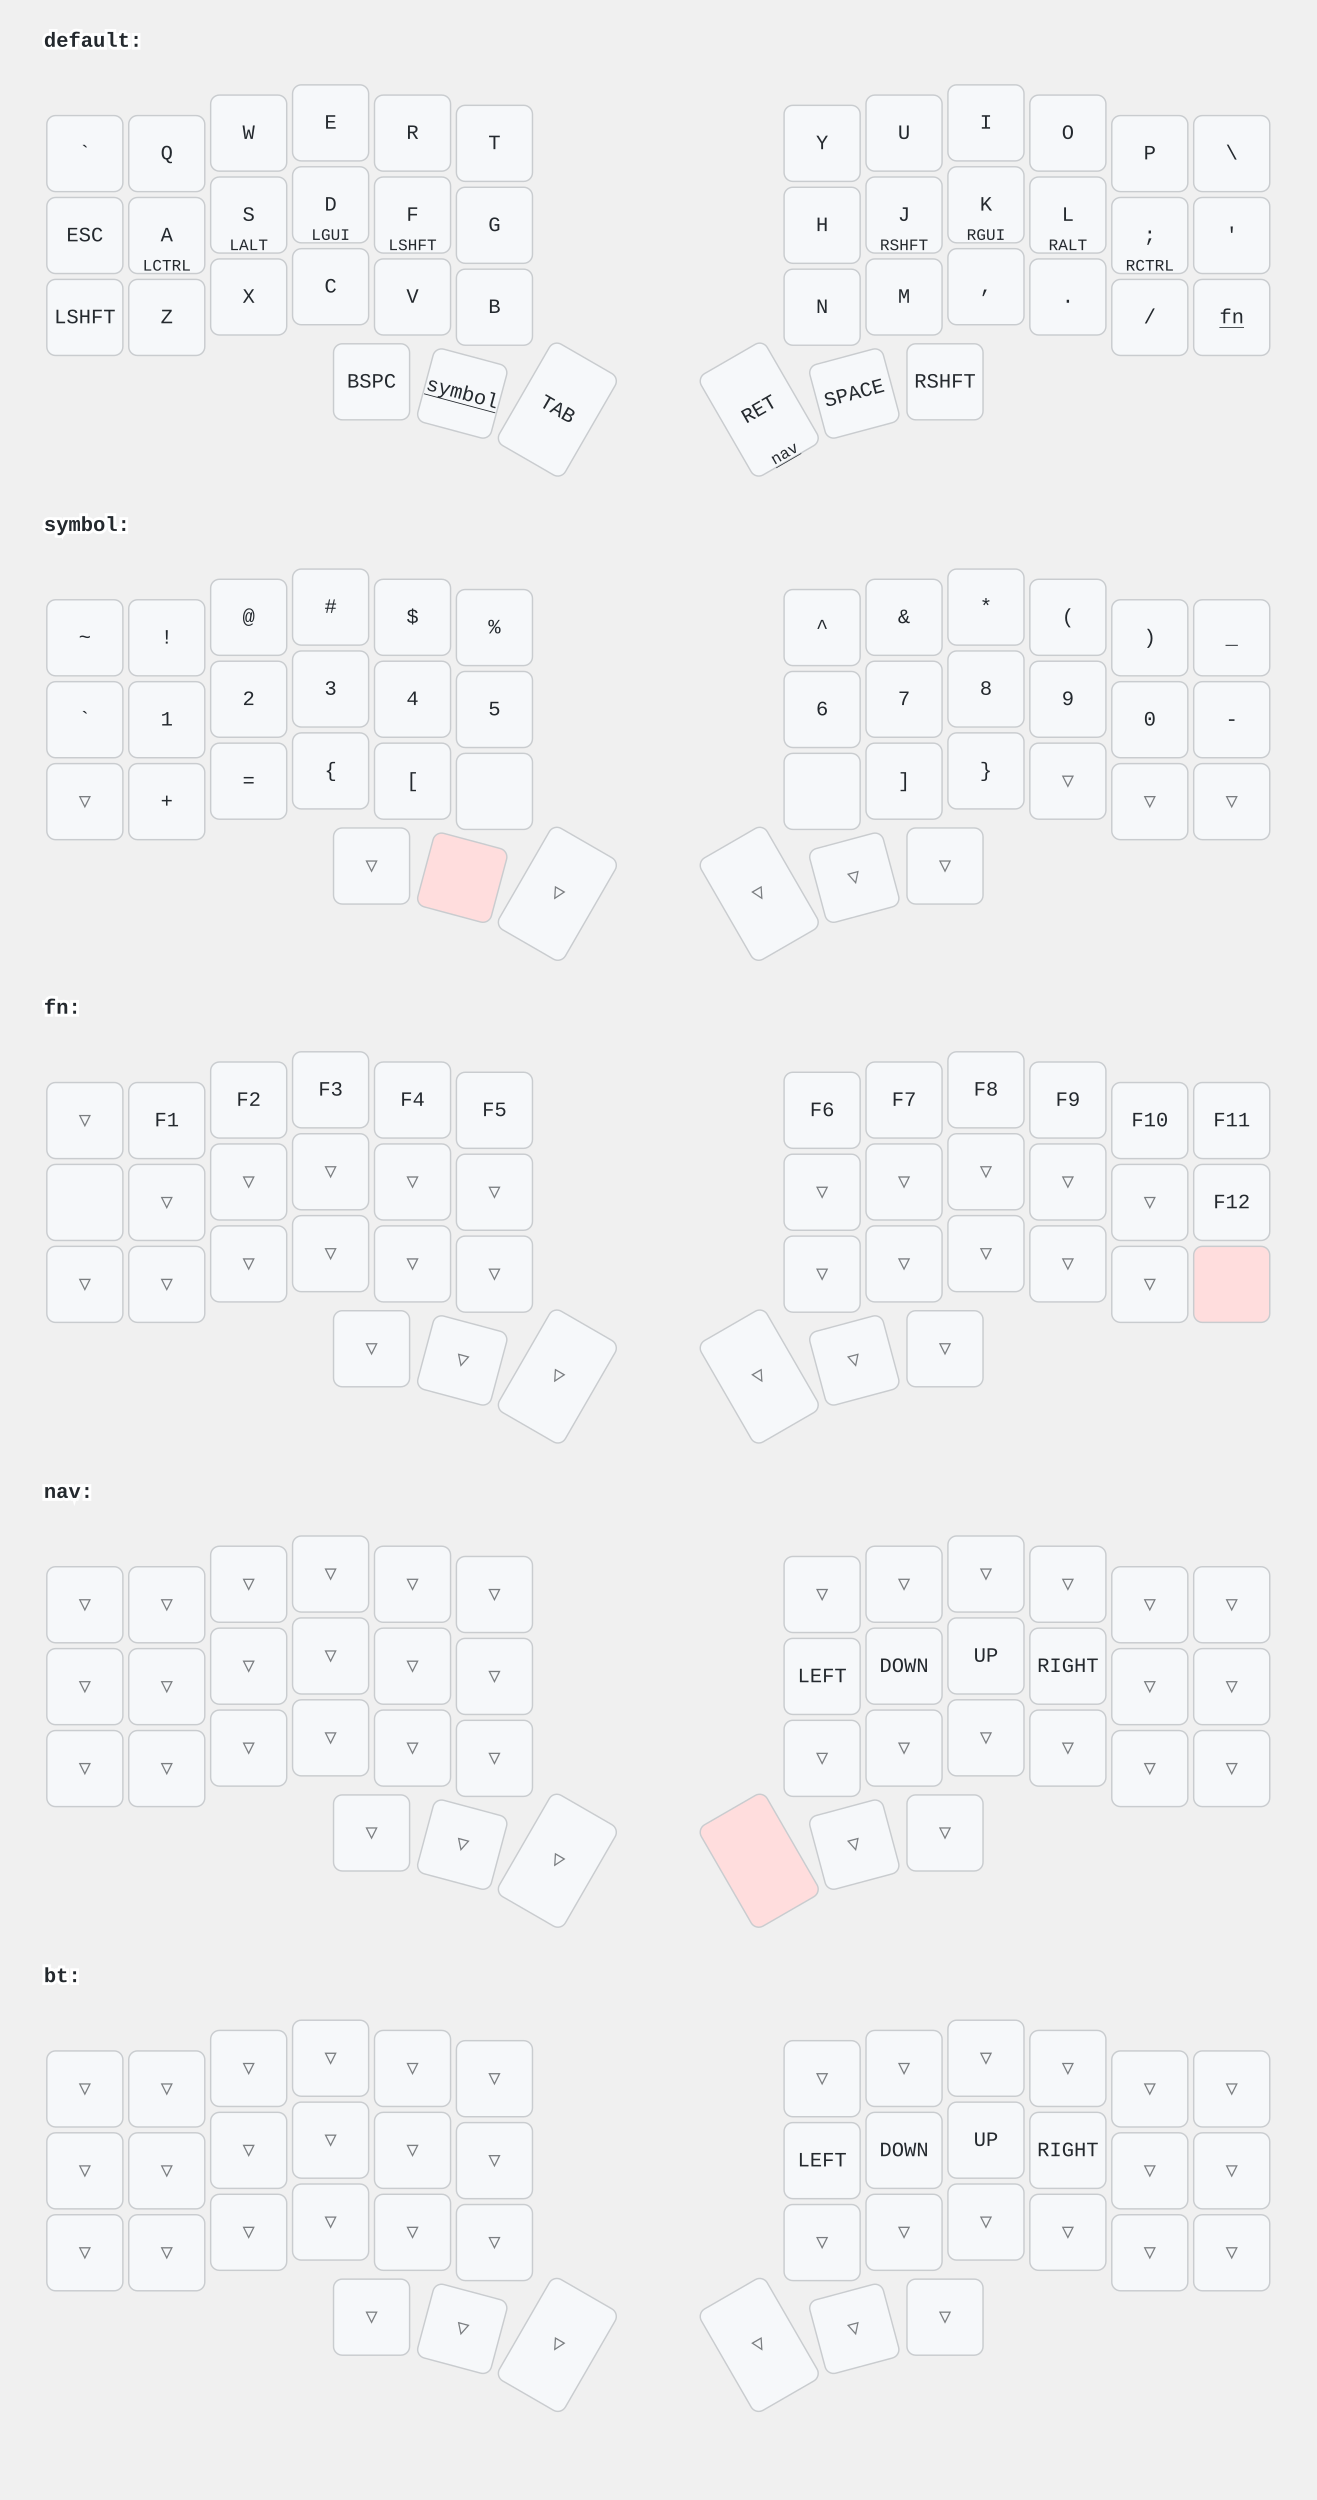
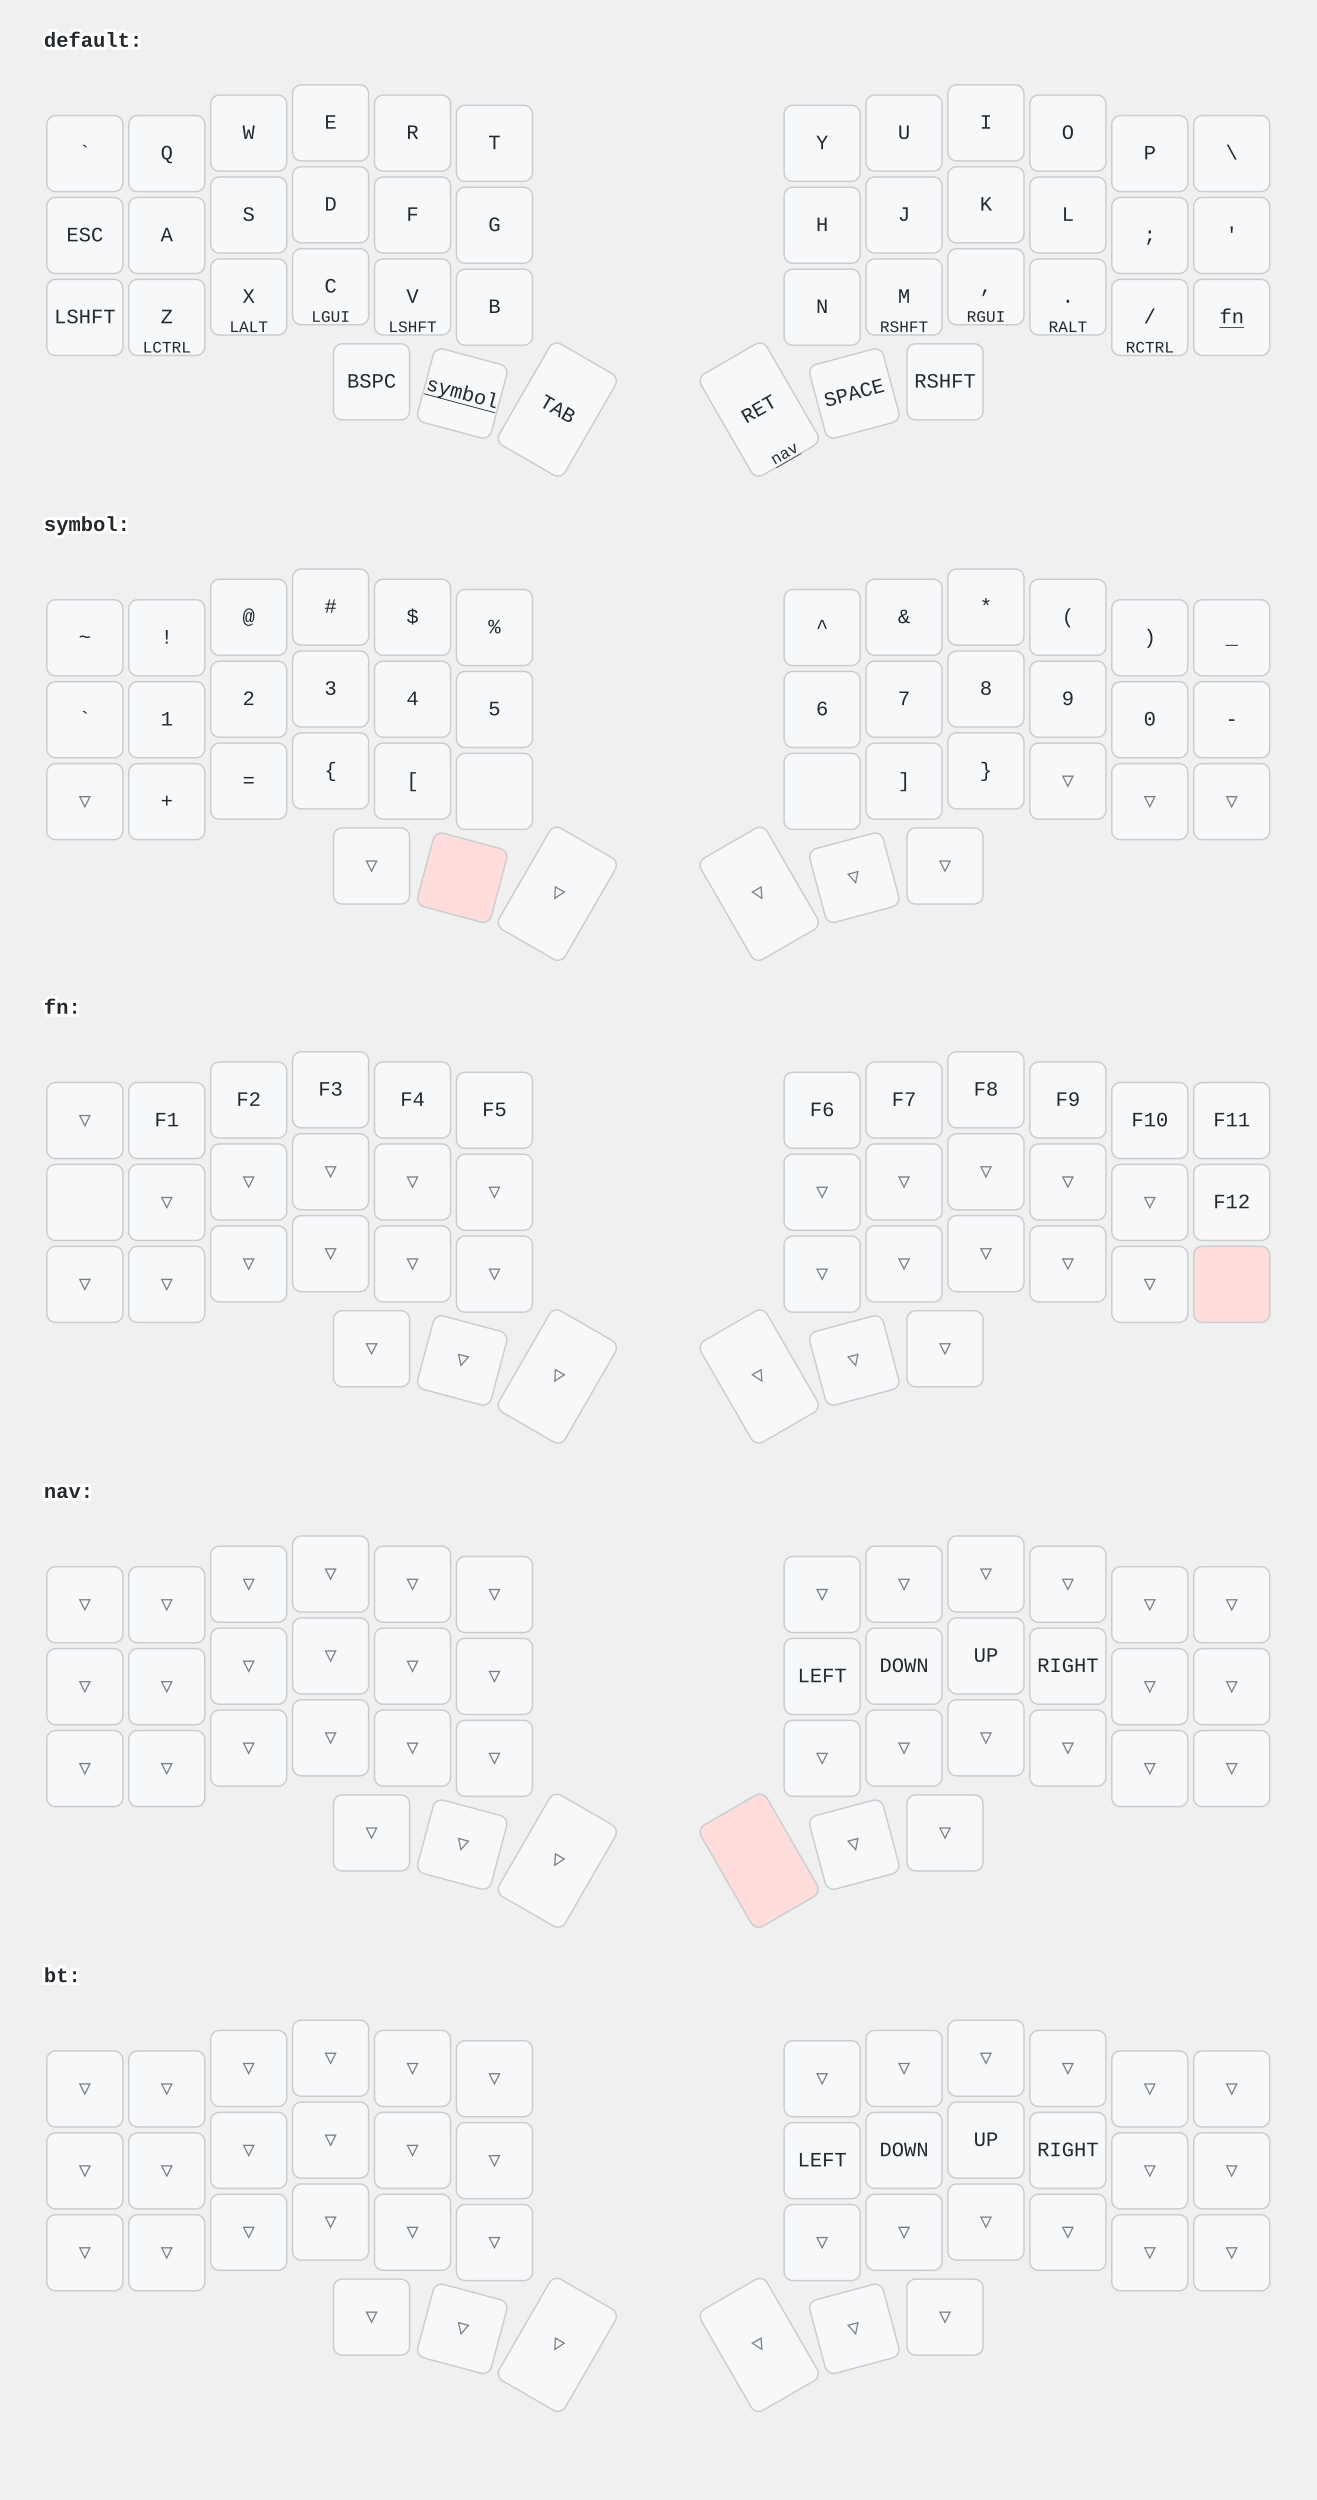
<svg xmlns="http://www.w3.org/2000/svg" width="900" height="1709" viewBox="0 0 900 1709" class="keymap">
  <style>/* inherit to force styles through use tags */
svg path {
    fill: inherit;
}

/* font and background color specifications */
svg.keymap {
    font-family: SFMono-Regular,Consolas,Liberation Mono,Menlo,monospace;
    font-size: 14px;
    font-kerning: normal;
    text-rendering: optimizeLegibility;
    fill: #24292e;
}

/* default key styling */
rect.key {
    fill: #f6f8fa;
}

rect.key, rect.combo {
    stroke: #c9cccf;
    stroke-width: 1;
}

/* default key side styling, only used is draw_key_sides is set */
rect.side {
    filter: brightness(90%);
}

/* color accent for combo boxes */
rect.combo, rect.combo-separate {
    fill: #cdf;
}

/* color accent for held keys */
rect.held, rect.combo.held {
    fill: #fdd;
}

/* color accent for ghost (optional) keys */
rect.ghost, rect.combo.ghost {
    stroke-dasharray: 4, 4;
    stroke-width: 2;
}

text {
    text-anchor: middle;
    dominant-baseline: middle;
}

/* styling for layer labels */
text.label {
    font-weight: bold;
    text-anchor: start;
    stroke: white;
    stroke-width: 4;
    paint-order: stroke;
}

/* styling for optional footer */
text.footer {
    text-anchor: end;
    dominant-baseline: auto;
    stroke: white;
    stroke-width: 4;
    paint-order: stroke;
}

/* styling for combo tap, and key non-tap label text */
text.combo, text.hold, text.shifted, text.left, text.right {
    font-size: 11px;
}

text.hold {
    text-anchor: middle;
    dominant-baseline: auto;
}

text.shifted {
    text-anchor: middle;
    dominant-baseline: hanging;
}

text.left {
    text-anchor: start;
}

text.right {
    text-anchor: end;
}

text.layer-activator {
    text-decoration: underline;
}

/* styling for hold/shifted label text in combo box */
text.combo.hold, text.combo.shifted, text.combo.left, text.combo.right {
    font-size: 8px;
}

/* lighter symbol for transparent keys */
text.trans {
    fill: #7b7e81;
}

/* styling for combo dendrons */
path.combo {
    stroke-width: 1;
    stroke: gray;
    fill: none;
}

/* Start Tabler Icons Cleanup */
/* cannot use height/width with glyphs */
.icon-tabler &gt; path {
    fill: inherit;
    stroke: inherit;
    stroke-width: 2;
}
/* hide tabler's default box */
.icon-tabler &gt; path[stroke="none"][fill="none"] {
    visibility: hidden;
}
/* End Tabler Icons Cleanup */
</style>
  <g transform="translate(30, 0)" class="layer-default">
    <text x="0" y="28" class="label" id="default">default:</text>
    <g transform="translate(0, 56)">
      <g transform="translate(28, 49)" class="key keypos-0">
        <rect rx="6" ry="6" x="-26" y="-26" width="52" height="52" class="key" />
        <text x="0" y="0" class="key tap">`</text>
      </g>
      <g transform="translate(84, 49)" class="key keypos-1">
        <rect rx="6" ry="6" x="-26" y="-26" width="52" height="52" class="key" />
        <text x="0" y="0" class="key tap">Q</text>
      </g>
      <g transform="translate(140, 35)" class="key keypos-2">
        <rect rx="6" ry="6" x="-26" y="-26" width="52" height="52" class="key" />
        <text x="0" y="0" class="key tap">W</text>
      </g>
      <g transform="translate(196, 28)" class="key keypos-3">
        <rect rx="6" ry="6" x="-26" y="-26" width="52" height="52" class="key" />
        <text x="0" y="0" class="key tap">E</text>
      </g>
      <g transform="translate(252, 35)" class="key keypos-4">
        <rect rx="6" ry="6" x="-26" y="-26" width="52" height="52" class="key" />
        <text x="0" y="0" class="key tap">R</text>
      </g>
      <g transform="translate(308, 42)" class="key keypos-5">
        <rect rx="6" ry="6" x="-26" y="-26" width="52" height="52" class="key" />
        <text x="0" y="0" class="key tap">T</text>
      </g>
      <g transform="translate(532, 42)" class="key keypos-6">
        <rect rx="6" ry="6" x="-26" y="-26" width="52" height="52" class="key" />
        <text x="0" y="0" class="key tap">Y</text>
      </g>
      <g transform="translate(588, 35)" class="key keypos-7">
        <rect rx="6" ry="6" x="-26" y="-26" width="52" height="52" class="key" />
        <text x="0" y="0" class="key tap">U</text>
      </g>
      <g transform="translate(644, 28)" class="key keypos-8">
        <rect rx="6" ry="6" x="-26" y="-26" width="52" height="52" class="key" />
        <text x="0" y="0" class="key tap">I</text>
      </g>
      <g transform="translate(700, 35)" class="key keypos-9">
        <rect rx="6" ry="6" x="-26" y="-26" width="52" height="52" class="key" />
        <text x="0" y="0" class="key tap">O</text>
      </g>
      <g transform="translate(756, 49)" class="key keypos-10">
        <rect rx="6" ry="6" x="-26" y="-26" width="52" height="52" class="key" />
        <text x="0" y="0" class="key tap">P</text>
      </g>
      <g transform="translate(812, 49)" class="key keypos-11">
        <rect rx="6" ry="6" x="-26" y="-26" width="52" height="52" class="key" />
        <text x="0" y="0" class="key tap">\</text>
      </g>
      <g transform="translate(28, 105)" class="key keypos-12">
        <rect rx="6" ry="6" x="-26" y="-26" width="52" height="52" class="key" />
        <text x="0" y="0" class="key tap">ESC</text>
      </g>
      <g transform="translate(84, 105)" class="key keypos-13">
        <rect rx="6" ry="6" x="-26" y="-26" width="52" height="52" class="key" />
        <text x="0" y="0" class="key tap">A</text>
+       </g>
+       <g transform="translate(140, 91)" class="key keypos-14">
+         <rect rx="6" ry="6" x="-26" y="-26" width="52" height="52" class="key" />
+         <text x="0" y="0" class="key tap">S</text>
+       </g>
+       <g transform="translate(196, 84)" class="key keypos-15">
+         <rect rx="6" ry="6" x="-26" y="-26" width="52" height="52" class="key" />
+         <text x="0" y="0" class="key tap">D</text>
+       </g>
+       <g transform="translate(252, 91)" class="key keypos-16">
+         <rect rx="6" ry="6" x="-26" y="-26" width="52" height="52" class="key" />
+         <text x="0" y="0" class="key tap">F</text>
+       </g>
+       <g transform="translate(308, 98)" class="key keypos-17">
+         <rect rx="6" ry="6" x="-26" y="-26" width="52" height="52" class="key" />
+         <text x="0" y="0" class="key tap">G</text>
+       </g>
+       <g transform="translate(532, 98)" class="key keypos-18">
+         <rect rx="6" ry="6" x="-26" y="-26" width="52" height="52" class="key" />
+         <text x="0" y="0" class="key tap">H</text>
+       </g>
+       <g transform="translate(588, 91)" class="key keypos-19">
+         <rect rx="6" ry="6" x="-26" y="-26" width="52" height="52" class="key" />
+         <text x="0" y="0" class="key tap">J</text>
+       </g>
+       <g transform="translate(644, 84)" class="key keypos-20">
+         <rect rx="6" ry="6" x="-26" y="-26" width="52" height="52" class="key" />
+         <text x="0" y="0" class="key tap">K</text>
+       </g>
+       <g transform="translate(700, 91)" class="key keypos-21">
+         <rect rx="6" ry="6" x="-26" y="-26" width="52" height="52" class="key" />
+         <text x="0" y="0" class="key tap">L</text>
+       </g>
+       <g transform="translate(756, 105)" class="key keypos-22">
+         <rect rx="6" ry="6" x="-26" y="-26" width="52" height="52" class="key" />
+         <text x="0" y="0" class="key tap">;</text>
+       </g>
+       <g transform="translate(812, 105)" class="key keypos-23">
+         <rect rx="6" ry="6" x="-26" y="-26" width="52" height="52" class="key" />
+         <text x="0" y="0" class="key tap">'</text>
+       </g>
+       <g transform="translate(28, 161)" class="key keypos-24">
+         <rect rx="6" ry="6" x="-26" y="-26" width="52" height="52" class="key" />
+         <text x="0" y="0" class="key tap">LSHFT</text>
+       </g>
+       <g transform="translate(84, 161)" class="key keypos-25">
+         <rect rx="6" ry="6" x="-26" y="-26" width="52" height="52" class="key" />
+         <text x="0" y="0" class="key tap">Z</text>
        <text x="0" y="24" class="key hold">LCTRL</text>
      </g>
-       <g transform="translate(140, 91)" class="key keypos-14">
-         <rect rx="6" ry="6" x="-26" y="-26" width="52" height="52" class="key" />
-         <text x="0" y="0" class="key tap">S</text>
+       <g transform="translate(140, 147)" class="key keypos-26">
+         <rect rx="6" ry="6" x="-26" y="-26" width="52" height="52" class="key" />
+         <text x="0" y="0" class="key tap">X</text>
        <text x="0" y="24" class="key hold">LALT</text>
      </g>
-       <g transform="translate(196, 84)" class="key keypos-15">
-         <rect rx="6" ry="6" x="-26" y="-26" width="52" height="52" class="key" />
-         <text x="0" y="0" class="key tap">D</text>
+       <g transform="translate(196, 140)" class="key keypos-27">
+         <rect rx="6" ry="6" x="-26" y="-26" width="52" height="52" class="key" />
+         <text x="0" y="0" class="key tap">C</text>
        <text x="0" y="24" class="key hold">LGUI</text>
      </g>
-       <g transform="translate(252, 91)" class="key keypos-16">
-         <rect rx="6" ry="6" x="-26" y="-26" width="52" height="52" class="key" />
-         <text x="0" y="0" class="key tap">F</text>
+       <g transform="translate(252, 147)" class="key keypos-28">
+         <rect rx="6" ry="6" x="-26" y="-26" width="52" height="52" class="key" />
+         <text x="0" y="0" class="key tap">V</text>
        <text x="0" y="24" class="key hold">LSHFT</text>
      </g>
-       <g transform="translate(308, 98)" class="key keypos-17">
-         <rect rx="6" ry="6" x="-26" y="-26" width="52" height="52" class="key" />
-         <text x="0" y="0" class="key tap">G</text>
-       </g>
-       <g transform="translate(532, 98)" class="key keypos-18">
-         <rect rx="6" ry="6" x="-26" y="-26" width="52" height="52" class="key" />
-         <text x="0" y="0" class="key tap">H</text>
-       </g>
-       <g transform="translate(588, 91)" class="key keypos-19">
-         <rect rx="6" ry="6" x="-26" y="-26" width="52" height="52" class="key" />
-         <text x="0" y="0" class="key tap">J</text>
+       <g transform="translate(308, 154)" class="key keypos-29">
+         <rect rx="6" ry="6" x="-26" y="-26" width="52" height="52" class="key" />
+         <text x="0" y="0" class="key tap">B</text>
+       </g>
+       <g transform="translate(532, 154)" class="key keypos-30">
+         <rect rx="6" ry="6" x="-26" y="-26" width="52" height="52" class="key" />
+         <text x="0" y="0" class="key tap">N</text>
+       </g>
+       <g transform="translate(588, 147)" class="key keypos-31">
+         <rect rx="6" ry="6" x="-26" y="-26" width="52" height="52" class="key" />
+         <text x="0" y="0" class="key tap">M</text>
        <text x="0" y="24" class="key hold">RSHFT</text>
      </g>
-       <g transform="translate(644, 84)" class="key keypos-20">
-         <rect rx="6" ry="6" x="-26" y="-26" width="52" height="52" class="key" />
-         <text x="0" y="0" class="key tap">K</text>
+       <g transform="translate(644, 140)" class="key keypos-32">
+         <rect rx="6" ry="6" x="-26" y="-26" width="52" height="52" class="key" />
+         <text x="0" y="0" class="key tap">,</text>
        <text x="0" y="24" class="key hold">RGUI</text>
      </g>
-       <g transform="translate(700, 91)" class="key keypos-21">
-         <rect rx="6" ry="6" x="-26" y="-26" width="52" height="52" class="key" />
-         <text x="0" y="0" class="key tap">L</text>
+       <g transform="translate(700, 147)" class="key keypos-33">
+         <rect rx="6" ry="6" x="-26" y="-26" width="52" height="52" class="key" />
+         <text x="0" y="0" class="key tap">.</text>
        <text x="0" y="24" class="key hold">RALT</text>
      </g>
-       <g transform="translate(756, 105)" class="key keypos-22">
-         <rect rx="6" ry="6" x="-26" y="-26" width="52" height="52" class="key" />
-         <text x="0" y="0" class="key tap">;</text>
+       <g transform="translate(756, 161)" class="key keypos-34">
+         <rect rx="6" ry="6" x="-26" y="-26" width="52" height="52" class="key" />
+         <text x="0" y="0" class="key tap">/</text>
        <text x="0" y="24" class="key hold">RCTRL</text>
-       </g>
-       <g transform="translate(812, 105)" class="key keypos-23">
-         <rect rx="6" ry="6" x="-26" y="-26" width="52" height="52" class="key" />
-         <text x="0" y="0" class="key tap">'</text>
-       </g>
-       <g transform="translate(28, 161)" class="key keypos-24">
-         <rect rx="6" ry="6" x="-26" y="-26" width="52" height="52" class="key" />
-         <text x="0" y="0" class="key tap">LSHFT</text>
-       </g>
-       <g transform="translate(84, 161)" class="key keypos-25">
-         <rect rx="6" ry="6" x="-26" y="-26" width="52" height="52" class="key" />
-         <text x="0" y="0" class="key tap">Z</text>
-       </g>
-       <g transform="translate(140, 147)" class="key keypos-26">
-         <rect rx="6" ry="6" x="-26" y="-26" width="52" height="52" class="key" />
-         <text x="0" y="0" class="key tap">X</text>
-       </g>
-       <g transform="translate(196, 140)" class="key keypos-27">
-         <rect rx="6" ry="6" x="-26" y="-26" width="52" height="52" class="key" />
-         <text x="0" y="0" class="key tap">C</text>
-       </g>
-       <g transform="translate(252, 147)" class="key keypos-28">
-         <rect rx="6" ry="6" x="-26" y="-26" width="52" height="52" class="key" />
-         <text x="0" y="0" class="key tap">V</text>
-       </g>
-       <g transform="translate(308, 154)" class="key keypos-29">
-         <rect rx="6" ry="6" x="-26" y="-26" width="52" height="52" class="key" />
-         <text x="0" y="0" class="key tap">B</text>
-       </g>
-       <g transform="translate(532, 154)" class="key keypos-30">
-         <rect rx="6" ry="6" x="-26" y="-26" width="52" height="52" class="key" />
-         <text x="0" y="0" class="key tap">N</text>
-       </g>
-       <g transform="translate(588, 147)" class="key keypos-31">
-         <rect rx="6" ry="6" x="-26" y="-26" width="52" height="52" class="key" />
-         <text x="0" y="0" class="key tap">M</text>
-       </g>
-       <g transform="translate(644, 140)" class="key keypos-32">
-         <rect rx="6" ry="6" x="-26" y="-26" width="52" height="52" class="key" />
-         <text x="0" y="0" class="key tap">,</text>
-       </g>
-       <g transform="translate(700, 147)" class="key keypos-33">
-         <rect rx="6" ry="6" x="-26" y="-26" width="52" height="52" class="key" />
-         <text x="0" y="0" class="key tap">.</text>
-       </g>
-       <g transform="translate(756, 161)" class="key keypos-34">
-         <rect rx="6" ry="6" x="-26" y="-26" width="52" height="52" class="key" />
-         <text x="0" y="0" class="key tap">/</text>
      </g>
      <g transform="translate(812, 161)" class="key keypos-35">
        <rect rx="6" ry="6" x="-26" y="-26" width="52" height="52" class="key" />
        <a href="#fn">
          <text x="0" y="0" class="key tap layer-activator">fn</text>
        </a>
      </g>
      <g transform="translate(224, 205)" class="key keypos-36">
        <rect rx="6" ry="6" x="-26" y="-26" width="52" height="52" class="key" />
        <text x="0" y="0" class="key tap">BSPC</text>
      </g>
      <g transform="translate(286, 213) rotate(15.0)" class="key keypos-37">
        <rect rx="6" ry="6" x="-26" y="-26" width="52" height="52" class="key" />
        <a href="#symbol">
          <text x="0" y="0" class="key tap layer-activator">symbol</text>
        </a>
      </g>
      <g transform="translate(351, 224) rotate(30.0)" class="key keypos-38">
        <rect rx="6" ry="6" x="-26" y="-40" width="52" height="80" class="key" />
        <text x="0" y="0" class="key tap">TAB</text>
      </g>
      <g transform="translate(489, 224) rotate(-30.0)" class="key keypos-39">
        <rect rx="6" ry="6" x="-26" y="-40" width="52" height="80" class="key" />
        <text x="0" y="0" class="key tap">RET</text>
        <a href="#nav">
          <text x="0" y="38" class="key hold layer-activator">nav</text>
        </a>
      </g>
      <g transform="translate(554, 213) rotate(-15.0)" class="key keypos-40">
        <rect rx="6" ry="6" x="-26" y="-26" width="52" height="52" class="key" />
        <text x="0" y="0" class="key tap">SPACE</text>
      </g>
      <g transform="translate(616, 205)" class="key keypos-41">
        <rect rx="6" ry="6" x="-26" y="-26" width="52" height="52" class="key" />
        <text x="0" y="0" class="key tap">RSHFT</text>
      </g>
    </g>
  </g>
  <g transform="translate(30, 331)" class="layer-symbol">
    <text x="0" y="28" class="label" id="symbol">symbol:</text>
    <g transform="translate(0, 56)">
      <g transform="translate(28, 49)" class="key keypos-0">
        <rect rx="6" ry="6" x="-26" y="-26" width="52" height="52" class="key" />
        <text x="0" y="0" class="key tap">~</text>
      </g>
      <g transform="translate(84, 49)" class="key keypos-1">
        <rect rx="6" ry="6" x="-26" y="-26" width="52" height="52" class="key" />
        <text x="0" y="0" class="key tap">!</text>
      </g>
      <g transform="translate(140, 35)" class="key keypos-2">
        <rect rx="6" ry="6" x="-26" y="-26" width="52" height="52" class="key" />
        <text x="0" y="0" class="key tap">@</text>
      </g>
      <g transform="translate(196, 28)" class="key keypos-3">
        <rect rx="6" ry="6" x="-26" y="-26" width="52" height="52" class="key" />
        <text x="0" y="0" class="key tap">#</text>
      </g>
      <g transform="translate(252, 35)" class="key keypos-4">
        <rect rx="6" ry="6" x="-26" y="-26" width="52" height="52" class="key" />
        <text x="0" y="0" class="key tap">$</text>
      </g>
      <g transform="translate(308, 42)" class="key keypos-5">
        <rect rx="6" ry="6" x="-26" y="-26" width="52" height="52" class="key" />
        <text x="0" y="0" class="key tap">%</text>
      </g>
      <g transform="translate(532, 42)" class="key keypos-6">
        <rect rx="6" ry="6" x="-26" y="-26" width="52" height="52" class="key" />
        <text x="0" y="0" class="key tap">^</text>
      </g>
      <g transform="translate(588, 35)" class="key keypos-7">
        <rect rx="6" ry="6" x="-26" y="-26" width="52" height="52" class="key" />
        <text x="0" y="0" class="key tap">&amp;</text>
      </g>
      <g transform="translate(644, 28)" class="key keypos-8">
        <rect rx="6" ry="6" x="-26" y="-26" width="52" height="52" class="key" />
        <text x="0" y="0" class="key tap">*</text>
      </g>
      <g transform="translate(700, 35)" class="key keypos-9">
        <rect rx="6" ry="6" x="-26" y="-26" width="52" height="52" class="key" />
        <text x="0" y="0" class="key tap">(</text>
      </g>
      <g transform="translate(756, 49)" class="key keypos-10">
        <rect rx="6" ry="6" x="-26" y="-26" width="52" height="52" class="key" />
        <text x="0" y="0" class="key tap">)</text>
      </g>
      <g transform="translate(812, 49)" class="key keypos-11">
        <rect rx="6" ry="6" x="-26" y="-26" width="52" height="52" class="key" />
        <text x="0" y="0" class="key tap">_</text>
      </g>
      <g transform="translate(28, 105)" class="key keypos-12">
        <rect rx="6" ry="6" x="-26" y="-26" width="52" height="52" class="key" />
        <text x="0" y="0" class="key tap">`</text>
      </g>
      <g transform="translate(84, 105)" class="key keypos-13">
        <rect rx="6" ry="6" x="-26" y="-26" width="52" height="52" class="key" />
        <text x="0" y="0" class="key tap">1</text>
      </g>
      <g transform="translate(140, 91)" class="key keypos-14">
        <rect rx="6" ry="6" x="-26" y="-26" width="52" height="52" class="key" />
        <text x="0" y="0" class="key tap">2</text>
      </g>
      <g transform="translate(196, 84)" class="key keypos-15">
        <rect rx="6" ry="6" x="-26" y="-26" width="52" height="52" class="key" />
        <text x="0" y="0" class="key tap">3</text>
      </g>
      <g transform="translate(252, 91)" class="key keypos-16">
        <rect rx="6" ry="6" x="-26" y="-26" width="52" height="52" class="key" />
        <text x="0" y="0" class="key tap">4</text>
      </g>
      <g transform="translate(308, 98)" class="key keypos-17">
        <rect rx="6" ry="6" x="-26" y="-26" width="52" height="52" class="key" />
        <text x="0" y="0" class="key tap">5</text>
      </g>
      <g transform="translate(532, 98)" class="key keypos-18">
        <rect rx="6" ry="6" x="-26" y="-26" width="52" height="52" class="key" />
        <text x="0" y="0" class="key tap">6</text>
      </g>
      <g transform="translate(588, 91)" class="key keypos-19">
        <rect rx="6" ry="6" x="-26" y="-26" width="52" height="52" class="key" />
        <text x="0" y="0" class="key tap">7</text>
      </g>
      <g transform="translate(644, 84)" class="key keypos-20">
        <rect rx="6" ry="6" x="-26" y="-26" width="52" height="52" class="key" />
        <text x="0" y="0" class="key tap">8</text>
      </g>
      <g transform="translate(700, 91)" class="key keypos-21">
        <rect rx="6" ry="6" x="-26" y="-26" width="52" height="52" class="key" />
        <text x="0" y="0" class="key tap">9</text>
      </g>
      <g transform="translate(756, 105)" class="key keypos-22">
        <rect rx="6" ry="6" x="-26" y="-26" width="52" height="52" class="key" />
        <text x="0" y="0" class="key tap">0</text>
      </g>
      <g transform="translate(812, 105)" class="key keypos-23">
        <rect rx="6" ry="6" x="-26" y="-26" width="52" height="52" class="key" />
        <text x="0" y="0" class="key tap">-</text>
      </g>
      <g transform="translate(28, 161)" class="key trans keypos-24">
        <rect rx="6" ry="6" x="-26" y="-26" width="52" height="52" class="key trans" />
        <text x="0" y="0" class="key trans tap">▽</text>
      </g>
      <g transform="translate(84, 161)" class="key keypos-25">
        <rect rx="6" ry="6" x="-26" y="-26" width="52" height="52" class="key" />
        <text x="0" y="0" class="key tap">+</text>
      </g>
      <g transform="translate(140, 147)" class="key keypos-26">
        <rect rx="6" ry="6" x="-26" y="-26" width="52" height="52" class="key" />
        <text x="0" y="0" class="key tap">=</text>
      </g>
      <g transform="translate(196, 140)" class="key keypos-27">
        <rect rx="6" ry="6" x="-26" y="-26" width="52" height="52" class="key" />
        <text x="0" y="0" class="key tap">{</text>
      </g>
      <g transform="translate(252, 147)" class="key keypos-28">
        <rect rx="6" ry="6" x="-26" y="-26" width="52" height="52" class="key" />
        <text x="0" y="0" class="key tap">[</text>
      </g>
      <g transform="translate(308, 154)" class="key keypos-29">
        <rect rx="6" ry="6" x="-26" y="-26" width="52" height="52" class="key" />
      </g>
      <g transform="translate(532, 154)" class="key keypos-30">
        <rect rx="6" ry="6" x="-26" y="-26" width="52" height="52" class="key" />
      </g>
      <g transform="translate(588, 147)" class="key keypos-31">
        <rect rx="6" ry="6" x="-26" y="-26" width="52" height="52" class="key" />
        <text x="0" y="0" class="key tap">]</text>
      </g>
      <g transform="translate(644, 140)" class="key keypos-32">
        <rect rx="6" ry="6" x="-26" y="-26" width="52" height="52" class="key" />
        <text x="0" y="0" class="key tap">}</text>
      </g>
      <g transform="translate(700, 147)" class="key trans keypos-33">
        <rect rx="6" ry="6" x="-26" y="-26" width="52" height="52" class="key trans" />
        <text x="0" y="0" class="key trans tap">▽</text>
      </g>
      <g transform="translate(756, 161)" class="key trans keypos-34">
        <rect rx="6" ry="6" x="-26" y="-26" width="52" height="52" class="key trans" />
        <text x="0" y="0" class="key trans tap">▽</text>
      </g>
      <g transform="translate(812, 161)" class="key trans keypos-35">
        <rect rx="6" ry="6" x="-26" y="-26" width="52" height="52" class="key trans" />
        <text x="0" y="0" class="key trans tap">▽</text>
      </g>
      <g transform="translate(224, 205)" class="key trans keypos-36">
        <rect rx="6" ry="6" x="-26" y="-26" width="52" height="52" class="key trans" />
        <text x="0" y="0" class="key trans tap">▽</text>
      </g>
      <g transform="translate(286, 213) rotate(15.0)" class="key held keypos-37">
        <rect rx="6" ry="6" x="-26" y="-26" width="52" height="52" class="key held" />
      </g>
      <g transform="translate(351, 224) rotate(30.0)" class="key trans keypos-38">
        <rect rx="6" ry="6" x="-26" y="-40" width="52" height="80" class="key trans" />
        <text x="0" y="0" class="key trans tap">▽</text>
      </g>
      <g transform="translate(489, 224) rotate(-30.0)" class="key trans keypos-39">
        <rect rx="6" ry="6" x="-26" y="-40" width="52" height="80" class="key trans" />
        <text x="0" y="0" class="key trans tap">▽</text>
      </g>
      <g transform="translate(554, 213) rotate(-15.0)" class="key trans keypos-40">
        <rect rx="6" ry="6" x="-26" y="-26" width="52" height="52" class="key trans" />
        <text x="0" y="0" class="key trans tap">▽</text>
      </g>
      <g transform="translate(616, 205)" class="key trans keypos-41">
        <rect rx="6" ry="6" x="-26" y="-26" width="52" height="52" class="key trans" />
        <text x="0" y="0" class="key trans tap">▽</text>
      </g>
    </g>
  </g>
  <g transform="translate(30, 661)" class="layer-fn">
    <text x="0" y="28" class="label" id="fn">fn:</text>
    <g transform="translate(0, 56)">
      <g transform="translate(28, 49)" class="key trans keypos-0">
        <rect rx="6" ry="6" x="-26" y="-26" width="52" height="52" class="key trans" />
        <text x="0" y="0" class="key trans tap">▽</text>
      </g>
      <g transform="translate(84, 49)" class="key keypos-1">
        <rect rx="6" ry="6" x="-26" y="-26" width="52" height="52" class="key" />
        <text x="0" y="0" class="key tap">F1</text>
      </g>
      <g transform="translate(140, 35)" class="key keypos-2">
        <rect rx="6" ry="6" x="-26" y="-26" width="52" height="52" class="key" />
        <text x="0" y="0" class="key tap">F2</text>
      </g>
      <g transform="translate(196, 28)" class="key keypos-3">
        <rect rx="6" ry="6" x="-26" y="-26" width="52" height="52" class="key" />
        <text x="0" y="0" class="key tap">F3</text>
      </g>
      <g transform="translate(252, 35)" class="key keypos-4">
        <rect rx="6" ry="6" x="-26" y="-26" width="52" height="52" class="key" />
        <text x="0" y="0" class="key tap">F4</text>
      </g>
      <g transform="translate(308, 42)" class="key keypos-5">
        <rect rx="6" ry="6" x="-26" y="-26" width="52" height="52" class="key" />
        <text x="0" y="0" class="key tap">F5</text>
      </g>
      <g transform="translate(532, 42)" class="key keypos-6">
        <rect rx="6" ry="6" x="-26" y="-26" width="52" height="52" class="key" />
        <text x="0" y="0" class="key tap">F6</text>
      </g>
      <g transform="translate(588, 35)" class="key keypos-7">
        <rect rx="6" ry="6" x="-26" y="-26" width="52" height="52" class="key" />
        <text x="0" y="0" class="key tap">F7</text>
      </g>
      <g transform="translate(644, 28)" class="key keypos-8">
        <rect rx="6" ry="6" x="-26" y="-26" width="52" height="52" class="key" />
        <text x="0" y="0" class="key tap">F8</text>
      </g>
      <g transform="translate(700, 35)" class="key keypos-9">
        <rect rx="6" ry="6" x="-26" y="-26" width="52" height="52" class="key" />
        <text x="0" y="0" class="key tap">F9</text>
      </g>
      <g transform="translate(756, 49)" class="key keypos-10">
        <rect rx="6" ry="6" x="-26" y="-26" width="52" height="52" class="key" />
        <text x="0" y="0" class="key tap">F10</text>
      </g>
      <g transform="translate(812, 49)" class="key keypos-11">
        <rect rx="6" ry="6" x="-26" y="-26" width="52" height="52" class="key" />
        <text x="0" y="0" class="key tap">F11</text>
      </g>
      <g transform="translate(28, 105)" class="key keypos-12">
        <rect rx="6" ry="6" x="-26" y="-26" width="52" height="52" class="key" />
      </g>
      <g transform="translate(84, 105)" class="key trans keypos-13">
        <rect rx="6" ry="6" x="-26" y="-26" width="52" height="52" class="key trans" />
        <text x="0" y="0" class="key trans tap">▽</text>
      </g>
      <g transform="translate(140, 91)" class="key trans keypos-14">
        <rect rx="6" ry="6" x="-26" y="-26" width="52" height="52" class="key trans" />
        <text x="0" y="0" class="key trans tap">▽</text>
      </g>
      <g transform="translate(196, 84)" class="key trans keypos-15">
        <rect rx="6" ry="6" x="-26" y="-26" width="52" height="52" class="key trans" />
        <text x="0" y="0" class="key trans tap">▽</text>
      </g>
      <g transform="translate(252, 91)" class="key trans keypos-16">
        <rect rx="6" ry="6" x="-26" y="-26" width="52" height="52" class="key trans" />
        <text x="0" y="0" class="key trans tap">▽</text>
      </g>
      <g transform="translate(308, 98)" class="key trans keypos-17">
        <rect rx="6" ry="6" x="-26" y="-26" width="52" height="52" class="key trans" />
        <text x="0" y="0" class="key trans tap">▽</text>
      </g>
      <g transform="translate(532, 98)" class="key trans keypos-18">
        <rect rx="6" ry="6" x="-26" y="-26" width="52" height="52" class="key trans" />
        <text x="0" y="0" class="key trans tap">▽</text>
      </g>
      <g transform="translate(588, 91)" class="key trans keypos-19">
        <rect rx="6" ry="6" x="-26" y="-26" width="52" height="52" class="key trans" />
        <text x="0" y="0" class="key trans tap">▽</text>
      </g>
      <g transform="translate(644, 84)" class="key trans keypos-20">
        <rect rx="6" ry="6" x="-26" y="-26" width="52" height="52" class="key trans" />
        <text x="0" y="0" class="key trans tap">▽</text>
      </g>
      <g transform="translate(700, 91)" class="key trans keypos-21">
        <rect rx="6" ry="6" x="-26" y="-26" width="52" height="52" class="key trans" />
        <text x="0" y="0" class="key trans tap">▽</text>
      </g>
      <g transform="translate(756, 105)" class="key trans keypos-22">
        <rect rx="6" ry="6" x="-26" y="-26" width="52" height="52" class="key trans" />
        <text x="0" y="0" class="key trans tap">▽</text>
      </g>
      <g transform="translate(812, 105)" class="key keypos-23">
        <rect rx="6" ry="6" x="-26" y="-26" width="52" height="52" class="key" />
        <text x="0" y="0" class="key tap">F12</text>
      </g>
      <g transform="translate(28, 161)" class="key trans keypos-24">
        <rect rx="6" ry="6" x="-26" y="-26" width="52" height="52" class="key trans" />
        <text x="0" y="0" class="key trans tap">▽</text>
      </g>
      <g transform="translate(84, 161)" class="key trans keypos-25">
        <rect rx="6" ry="6" x="-26" y="-26" width="52" height="52" class="key trans" />
        <text x="0" y="0" class="key trans tap">▽</text>
      </g>
      <g transform="translate(140, 147)" class="key trans keypos-26">
        <rect rx="6" ry="6" x="-26" y="-26" width="52" height="52" class="key trans" />
        <text x="0" y="0" class="key trans tap">▽</text>
      </g>
      <g transform="translate(196, 140)" class="key trans keypos-27">
        <rect rx="6" ry="6" x="-26" y="-26" width="52" height="52" class="key trans" />
        <text x="0" y="0" class="key trans tap">▽</text>
      </g>
      <g transform="translate(252, 147)" class="key trans keypos-28">
        <rect rx="6" ry="6" x="-26" y="-26" width="52" height="52" class="key trans" />
        <text x="0" y="0" class="key trans tap">▽</text>
      </g>
      <g transform="translate(308, 154)" class="key trans keypos-29">
        <rect rx="6" ry="6" x="-26" y="-26" width="52" height="52" class="key trans" />
        <text x="0" y="0" class="key trans tap">▽</text>
      </g>
      <g transform="translate(532, 154)" class="key trans keypos-30">
        <rect rx="6" ry="6" x="-26" y="-26" width="52" height="52" class="key trans" />
        <text x="0" y="0" class="key trans tap">▽</text>
      </g>
      <g transform="translate(588, 147)" class="key trans keypos-31">
        <rect rx="6" ry="6" x="-26" y="-26" width="52" height="52" class="key trans" />
        <text x="0" y="0" class="key trans tap">▽</text>
      </g>
      <g transform="translate(644, 140)" class="key trans keypos-32">
        <rect rx="6" ry="6" x="-26" y="-26" width="52" height="52" class="key trans" />
        <text x="0" y="0" class="key trans tap">▽</text>
      </g>
      <g transform="translate(700, 147)" class="key trans keypos-33">
        <rect rx="6" ry="6" x="-26" y="-26" width="52" height="52" class="key trans" />
        <text x="0" y="0" class="key trans tap">▽</text>
      </g>
      <g transform="translate(756, 161)" class="key trans keypos-34">
        <rect rx="6" ry="6" x="-26" y="-26" width="52" height="52" class="key trans" />
        <text x="0" y="0" class="key trans tap">▽</text>
      </g>
      <g transform="translate(812, 161)" class="key held keypos-35">
        <rect rx="6" ry="6" x="-26" y="-26" width="52" height="52" class="key held" />
      </g>
      <g transform="translate(224, 205)" class="key trans keypos-36">
        <rect rx="6" ry="6" x="-26" y="-26" width="52" height="52" class="key trans" />
        <text x="0" y="0" class="key trans tap">▽</text>
      </g>
      <g transform="translate(286, 213) rotate(15.0)" class="key trans keypos-37">
        <rect rx="6" ry="6" x="-26" y="-26" width="52" height="52" class="key trans" />
        <text x="0" y="0" class="key trans tap">▽</text>
      </g>
      <g transform="translate(351, 224) rotate(30.0)" class="key trans keypos-38">
        <rect rx="6" ry="6" x="-26" y="-40" width="52" height="80" class="key trans" />
        <text x="0" y="0" class="key trans tap">▽</text>
      </g>
      <g transform="translate(489, 224) rotate(-30.0)" class="key trans keypos-39">
        <rect rx="6" ry="6" x="-26" y="-40" width="52" height="80" class="key trans" />
        <text x="0" y="0" class="key trans tap">▽</text>
      </g>
      <g transform="translate(554, 213) rotate(-15.0)" class="key trans keypos-40">
        <rect rx="6" ry="6" x="-26" y="-26" width="52" height="52" class="key trans" />
        <text x="0" y="0" class="key trans tap">▽</text>
      </g>
      <g transform="translate(616, 205)" class="key trans keypos-41">
        <rect rx="6" ry="6" x="-26" y="-26" width="52" height="52" class="key trans" />
        <text x="0" y="0" class="key trans tap">▽</text>
      </g>
    </g>
  </g>
  <g transform="translate(30, 992)" class="layer-nav">
    <text x="0" y="28" class="label" id="nav">nav:</text>
    <g transform="translate(0, 56)">
      <g transform="translate(28, 49)" class="key trans keypos-0">
        <rect rx="6" ry="6" x="-26" y="-26" width="52" height="52" class="key trans" />
        <text x="0" y="0" class="key trans tap">▽</text>
      </g>
      <g transform="translate(84, 49)" class="key trans keypos-1">
        <rect rx="6" ry="6" x="-26" y="-26" width="52" height="52" class="key trans" />
        <text x="0" y="0" class="key trans tap">▽</text>
      </g>
      <g transform="translate(140, 35)" class="key trans keypos-2">
        <rect rx="6" ry="6" x="-26" y="-26" width="52" height="52" class="key trans" />
        <text x="0" y="0" class="key trans tap">▽</text>
      </g>
      <g transform="translate(196, 28)" class="key trans keypos-3">
        <rect rx="6" ry="6" x="-26" y="-26" width="52" height="52" class="key trans" />
        <text x="0" y="0" class="key trans tap">▽</text>
      </g>
      <g transform="translate(252, 35)" class="key trans keypos-4">
        <rect rx="6" ry="6" x="-26" y="-26" width="52" height="52" class="key trans" />
        <text x="0" y="0" class="key trans tap">▽</text>
      </g>
      <g transform="translate(308, 42)" class="key trans keypos-5">
        <rect rx="6" ry="6" x="-26" y="-26" width="52" height="52" class="key trans" />
        <text x="0" y="0" class="key trans tap">▽</text>
      </g>
      <g transform="translate(532, 42)" class="key trans keypos-6">
        <rect rx="6" ry="6" x="-26" y="-26" width="52" height="52" class="key trans" />
        <text x="0" y="0" class="key trans tap">▽</text>
      </g>
      <g transform="translate(588, 35)" class="key trans keypos-7">
        <rect rx="6" ry="6" x="-26" y="-26" width="52" height="52" class="key trans" />
        <text x="0" y="0" class="key trans tap">▽</text>
      </g>
      <g transform="translate(644, 28)" class="key trans keypos-8">
        <rect rx="6" ry="6" x="-26" y="-26" width="52" height="52" class="key trans" />
        <text x="0" y="0" class="key trans tap">▽</text>
      </g>
      <g transform="translate(700, 35)" class="key trans keypos-9">
        <rect rx="6" ry="6" x="-26" y="-26" width="52" height="52" class="key trans" />
        <text x="0" y="0" class="key trans tap">▽</text>
      </g>
      <g transform="translate(756, 49)" class="key trans keypos-10">
        <rect rx="6" ry="6" x="-26" y="-26" width="52" height="52" class="key trans" />
        <text x="0" y="0" class="key trans tap">▽</text>
      </g>
      <g transform="translate(812, 49)" class="key trans keypos-11">
        <rect rx="6" ry="6" x="-26" y="-26" width="52" height="52" class="key trans" />
        <text x="0" y="0" class="key trans tap">▽</text>
      </g>
      <g transform="translate(28, 105)" class="key trans keypos-12">
        <rect rx="6" ry="6" x="-26" y="-26" width="52" height="52" class="key trans" />
        <text x="0" y="0" class="key trans tap">▽</text>
      </g>
      <g transform="translate(84, 105)" class="key trans keypos-13">
        <rect rx="6" ry="6" x="-26" y="-26" width="52" height="52" class="key trans" />
        <text x="0" y="0" class="key trans tap">▽</text>
      </g>
      <g transform="translate(140, 91)" class="key trans keypos-14">
        <rect rx="6" ry="6" x="-26" y="-26" width="52" height="52" class="key trans" />
        <text x="0" y="0" class="key trans tap">▽</text>
      </g>
      <g transform="translate(196, 84)" class="key trans keypos-15">
        <rect rx="6" ry="6" x="-26" y="-26" width="52" height="52" class="key trans" />
        <text x="0" y="0" class="key trans tap">▽</text>
      </g>
      <g transform="translate(252, 91)" class="key trans keypos-16">
        <rect rx="6" ry="6" x="-26" y="-26" width="52" height="52" class="key trans" />
        <text x="0" y="0" class="key trans tap">▽</text>
      </g>
      <g transform="translate(308, 98)" class="key trans keypos-17">
        <rect rx="6" ry="6" x="-26" y="-26" width="52" height="52" class="key trans" />
        <text x="0" y="0" class="key trans tap">▽</text>
      </g>
      <g transform="translate(532, 98)" class="key keypos-18">
        <rect rx="6" ry="6" x="-26" y="-26" width="52" height="52" class="key" />
        <text x="0" y="0" class="key tap">LEFT</text>
      </g>
      <g transform="translate(588, 91)" class="key keypos-19">
        <rect rx="6" ry="6" x="-26" y="-26" width="52" height="52" class="key" />
        <text x="0" y="0" class="key tap">DOWN</text>
      </g>
      <g transform="translate(644, 84)" class="key keypos-20">
        <rect rx="6" ry="6" x="-26" y="-26" width="52" height="52" class="key" />
        <text x="0" y="0" class="key tap">UP</text>
      </g>
      <g transform="translate(700, 91)" class="key keypos-21">
        <rect rx="6" ry="6" x="-26" y="-26" width="52" height="52" class="key" />
        <text x="0" y="0" class="key tap">RIGHT</text>
      </g>
      <g transform="translate(756, 105)" class="key trans keypos-22">
        <rect rx="6" ry="6" x="-26" y="-26" width="52" height="52" class="key trans" />
        <text x="0" y="0" class="key trans tap">▽</text>
      </g>
      <g transform="translate(812, 105)" class="key trans keypos-23">
        <rect rx="6" ry="6" x="-26" y="-26" width="52" height="52" class="key trans" />
        <text x="0" y="0" class="key trans tap">▽</text>
      </g>
      <g transform="translate(28, 161)" class="key trans keypos-24">
        <rect rx="6" ry="6" x="-26" y="-26" width="52" height="52" class="key trans" />
        <text x="0" y="0" class="key trans tap">▽</text>
      </g>
      <g transform="translate(84, 161)" class="key trans keypos-25">
        <rect rx="6" ry="6" x="-26" y="-26" width="52" height="52" class="key trans" />
        <text x="0" y="0" class="key trans tap">▽</text>
      </g>
      <g transform="translate(140, 147)" class="key trans keypos-26">
        <rect rx="6" ry="6" x="-26" y="-26" width="52" height="52" class="key trans" />
        <text x="0" y="0" class="key trans tap">▽</text>
      </g>
      <g transform="translate(196, 140)" class="key trans keypos-27">
        <rect rx="6" ry="6" x="-26" y="-26" width="52" height="52" class="key trans" />
        <text x="0" y="0" class="key trans tap">▽</text>
      </g>
      <g transform="translate(252, 147)" class="key trans keypos-28">
        <rect rx="6" ry="6" x="-26" y="-26" width="52" height="52" class="key trans" />
        <text x="0" y="0" class="key trans tap">▽</text>
      </g>
      <g transform="translate(308, 154)" class="key trans keypos-29">
        <rect rx="6" ry="6" x="-26" y="-26" width="52" height="52" class="key trans" />
        <text x="0" y="0" class="key trans tap">▽</text>
      </g>
      <g transform="translate(532, 154)" class="key trans keypos-30">
        <rect rx="6" ry="6" x="-26" y="-26" width="52" height="52" class="key trans" />
        <text x="0" y="0" class="key trans tap">▽</text>
      </g>
      <g transform="translate(588, 147)" class="key trans keypos-31">
        <rect rx="6" ry="6" x="-26" y="-26" width="52" height="52" class="key trans" />
        <text x="0" y="0" class="key trans tap">▽</text>
      </g>
      <g transform="translate(644, 140)" class="key trans keypos-32">
        <rect rx="6" ry="6" x="-26" y="-26" width="52" height="52" class="key trans" />
        <text x="0" y="0" class="key trans tap">▽</text>
      </g>
      <g transform="translate(700, 147)" class="key trans keypos-33">
        <rect rx="6" ry="6" x="-26" y="-26" width="52" height="52" class="key trans" />
        <text x="0" y="0" class="key trans tap">▽</text>
      </g>
      <g transform="translate(756, 161)" class="key trans keypos-34">
        <rect rx="6" ry="6" x="-26" y="-26" width="52" height="52" class="key trans" />
        <text x="0" y="0" class="key trans tap">▽</text>
      </g>
      <g transform="translate(812, 161)" class="key trans keypos-35">
        <rect rx="6" ry="6" x="-26" y="-26" width="52" height="52" class="key trans" />
        <text x="0" y="0" class="key trans tap">▽</text>
      </g>
      <g transform="translate(224, 205)" class="key trans keypos-36">
        <rect rx="6" ry="6" x="-26" y="-26" width="52" height="52" class="key trans" />
        <text x="0" y="0" class="key trans tap">▽</text>
      </g>
      <g transform="translate(286, 213) rotate(15.0)" class="key trans keypos-37">
        <rect rx="6" ry="6" x="-26" y="-26" width="52" height="52" class="key trans" />
        <text x="0" y="0" class="key trans tap">▽</text>
      </g>
      <g transform="translate(351, 224) rotate(30.0)" class="key trans keypos-38">
        <rect rx="6" ry="6" x="-26" y="-40" width="52" height="80" class="key trans" />
        <text x="0" y="0" class="key trans tap">▽</text>
      </g>
      <g transform="translate(489, 224) rotate(-30.0)" class="key held keypos-39">
        <rect rx="6" ry="6" x="-26" y="-40" width="52" height="80" class="key held" />
      </g>
      <g transform="translate(554, 213) rotate(-15.0)" class="key trans keypos-40">
        <rect rx="6" ry="6" x="-26" y="-26" width="52" height="52" class="key trans" />
        <text x="0" y="0" class="key trans tap">▽</text>
      </g>
      <g transform="translate(616, 205)" class="key trans keypos-41">
        <rect rx="6" ry="6" x="-26" y="-26" width="52" height="52" class="key trans" />
        <text x="0" y="0" class="key trans tap">▽</text>
      </g>
    </g>
  </g>
  <g transform="translate(30, 1323)" class="layer-bt">
    <text x="0" y="28" class="label" id="bt">bt:</text>
    <g transform="translate(0, 56)">
      <g transform="translate(28, 49)" class="key trans keypos-0">
        <rect rx="6" ry="6" x="-26" y="-26" width="52" height="52" class="key trans" />
        <text x="0" y="0" class="key trans tap">▽</text>
      </g>
      <g transform="translate(84, 49)" class="key trans keypos-1">
        <rect rx="6" ry="6" x="-26" y="-26" width="52" height="52" class="key trans" />
        <text x="0" y="0" class="key trans tap">▽</text>
      </g>
      <g transform="translate(140, 35)" class="key trans keypos-2">
        <rect rx="6" ry="6" x="-26" y="-26" width="52" height="52" class="key trans" />
        <text x="0" y="0" class="key trans tap">▽</text>
      </g>
      <g transform="translate(196, 28)" class="key trans keypos-3">
        <rect rx="6" ry="6" x="-26" y="-26" width="52" height="52" class="key trans" />
        <text x="0" y="0" class="key trans tap">▽</text>
      </g>
      <g transform="translate(252, 35)" class="key trans keypos-4">
        <rect rx="6" ry="6" x="-26" y="-26" width="52" height="52" class="key trans" />
        <text x="0" y="0" class="key trans tap">▽</text>
      </g>
      <g transform="translate(308, 42)" class="key trans keypos-5">
        <rect rx="6" ry="6" x="-26" y="-26" width="52" height="52" class="key trans" />
        <text x="0" y="0" class="key trans tap">▽</text>
      </g>
      <g transform="translate(532, 42)" class="key trans keypos-6">
        <rect rx="6" ry="6" x="-26" y="-26" width="52" height="52" class="key trans" />
        <text x="0" y="0" class="key trans tap">▽</text>
      </g>
      <g transform="translate(588, 35)" class="key trans keypos-7">
        <rect rx="6" ry="6" x="-26" y="-26" width="52" height="52" class="key trans" />
        <text x="0" y="0" class="key trans tap">▽</text>
      </g>
      <g transform="translate(644, 28)" class="key trans keypos-8">
        <rect rx="6" ry="6" x="-26" y="-26" width="52" height="52" class="key trans" />
        <text x="0" y="0" class="key trans tap">▽</text>
      </g>
      <g transform="translate(700, 35)" class="key trans keypos-9">
        <rect rx="6" ry="6" x="-26" y="-26" width="52" height="52" class="key trans" />
        <text x="0" y="0" class="key trans tap">▽</text>
      </g>
      <g transform="translate(756, 49)" class="key trans keypos-10">
        <rect rx="6" ry="6" x="-26" y="-26" width="52" height="52" class="key trans" />
        <text x="0" y="0" class="key trans tap">▽</text>
      </g>
      <g transform="translate(812, 49)" class="key trans keypos-11">
        <rect rx="6" ry="6" x="-26" y="-26" width="52" height="52" class="key trans" />
        <text x="0" y="0" class="key trans tap">▽</text>
      </g>
      <g transform="translate(28, 105)" class="key trans keypos-12">
        <rect rx="6" ry="6" x="-26" y="-26" width="52" height="52" class="key trans" />
        <text x="0" y="0" class="key trans tap">▽</text>
      </g>
      <g transform="translate(84, 105)" class="key trans keypos-13">
        <rect rx="6" ry="6" x="-26" y="-26" width="52" height="52" class="key trans" />
        <text x="0" y="0" class="key trans tap">▽</text>
      </g>
      <g transform="translate(140, 91)" class="key trans keypos-14">
        <rect rx="6" ry="6" x="-26" y="-26" width="52" height="52" class="key trans" />
        <text x="0" y="0" class="key trans tap">▽</text>
      </g>
      <g transform="translate(196, 84)" class="key trans keypos-15">
        <rect rx="6" ry="6" x="-26" y="-26" width="52" height="52" class="key trans" />
        <text x="0" y="0" class="key trans tap">▽</text>
      </g>
      <g transform="translate(252, 91)" class="key trans keypos-16">
        <rect rx="6" ry="6" x="-26" y="-26" width="52" height="52" class="key trans" />
        <text x="0" y="0" class="key trans tap">▽</text>
      </g>
      <g transform="translate(308, 98)" class="key trans keypos-17">
        <rect rx="6" ry="6" x="-26" y="-26" width="52" height="52" class="key trans" />
        <text x="0" y="0" class="key trans tap">▽</text>
      </g>
      <g transform="translate(532, 98)" class="key keypos-18">
        <rect rx="6" ry="6" x="-26" y="-26" width="52" height="52" class="key" />
        <text x="0" y="0" class="key tap">LEFT</text>
      </g>
      <g transform="translate(588, 91)" class="key keypos-19">
        <rect rx="6" ry="6" x="-26" y="-26" width="52" height="52" class="key" />
        <text x="0" y="0" class="key tap">DOWN</text>
      </g>
      <g transform="translate(644, 84)" class="key keypos-20">
        <rect rx="6" ry="6" x="-26" y="-26" width="52" height="52" class="key" />
        <text x="0" y="0" class="key tap">UP</text>
      </g>
      <g transform="translate(700, 91)" class="key keypos-21">
        <rect rx="6" ry="6" x="-26" y="-26" width="52" height="52" class="key" />
        <text x="0" y="0" class="key tap">RIGHT</text>
      </g>
      <g transform="translate(756, 105)" class="key trans keypos-22">
        <rect rx="6" ry="6" x="-26" y="-26" width="52" height="52" class="key trans" />
        <text x="0" y="0" class="key trans tap">▽</text>
      </g>
      <g transform="translate(812, 105)" class="key trans keypos-23">
        <rect rx="6" ry="6" x="-26" y="-26" width="52" height="52" class="key trans" />
        <text x="0" y="0" class="key trans tap">▽</text>
      </g>
      <g transform="translate(28, 161)" class="key trans keypos-24">
        <rect rx="6" ry="6" x="-26" y="-26" width="52" height="52" class="key trans" />
        <text x="0" y="0" class="key trans tap">▽</text>
      </g>
      <g transform="translate(84, 161)" class="key trans keypos-25">
        <rect rx="6" ry="6" x="-26" y="-26" width="52" height="52" class="key trans" />
        <text x="0" y="0" class="key trans tap">▽</text>
      </g>
      <g transform="translate(140, 147)" class="key trans keypos-26">
        <rect rx="6" ry="6" x="-26" y="-26" width="52" height="52" class="key trans" />
        <text x="0" y="0" class="key trans tap">▽</text>
      </g>
      <g transform="translate(196, 140)" class="key trans keypos-27">
        <rect rx="6" ry="6" x="-26" y="-26" width="52" height="52" class="key trans" />
        <text x="0" y="0" class="key trans tap">▽</text>
      </g>
      <g transform="translate(252, 147)" class="key trans keypos-28">
        <rect rx="6" ry="6" x="-26" y="-26" width="52" height="52" class="key trans" />
        <text x="0" y="0" class="key trans tap">▽</text>
      </g>
      <g transform="translate(308, 154)" class="key trans keypos-29">
        <rect rx="6" ry="6" x="-26" y="-26" width="52" height="52" class="key trans" />
        <text x="0" y="0" class="key trans tap">▽</text>
      </g>
      <g transform="translate(532, 154)" class="key trans keypos-30">
        <rect rx="6" ry="6" x="-26" y="-26" width="52" height="52" class="key trans" />
        <text x="0" y="0" class="key trans tap">▽</text>
      </g>
      <g transform="translate(588, 147)" class="key trans keypos-31">
        <rect rx="6" ry="6" x="-26" y="-26" width="52" height="52" class="key trans" />
        <text x="0" y="0" class="key trans tap">▽</text>
      </g>
      <g transform="translate(644, 140)" class="key trans keypos-32">
        <rect rx="6" ry="6" x="-26" y="-26" width="52" height="52" class="key trans" />
        <text x="0" y="0" class="key trans tap">▽</text>
      </g>
      <g transform="translate(700, 147)" class="key trans keypos-33">
        <rect rx="6" ry="6" x="-26" y="-26" width="52" height="52" class="key trans" />
        <text x="0" y="0" class="key trans tap">▽</text>
      </g>
      <g transform="translate(756, 161)" class="key trans keypos-34">
        <rect rx="6" ry="6" x="-26" y="-26" width="52" height="52" class="key trans" />
        <text x="0" y="0" class="key trans tap">▽</text>
      </g>
      <g transform="translate(812, 161)" class="key trans keypos-35">
        <rect rx="6" ry="6" x="-26" y="-26" width="52" height="52" class="key trans" />
        <text x="0" y="0" class="key trans tap">▽</text>
      </g>
      <g transform="translate(224, 205)" class="key trans keypos-36">
        <rect rx="6" ry="6" x="-26" y="-26" width="52" height="52" class="key trans" />
        <text x="0" y="0" class="key trans tap">▽</text>
      </g>
      <g transform="translate(286, 213) rotate(15.0)" class="key trans keypos-37">
        <rect rx="6" ry="6" x="-26" y="-26" width="52" height="52" class="key trans" />
        <text x="0" y="0" class="key trans tap">▽</text>
      </g>
      <g transform="translate(351, 224) rotate(30.0)" class="key trans keypos-38">
        <rect rx="6" ry="6" x="-26" y="-40" width="52" height="80" class="key trans" />
        <text x="0" y="0" class="key trans tap">▽</text>
      </g>
      <g transform="translate(489, 224) rotate(-30.0)" class="key trans keypos-39">
        <rect rx="6" ry="6" x="-26" y="-40" width="52" height="80" class="key trans" />
        <text x="0" y="0" class="key trans tap">▽</text>
      </g>
      <g transform="translate(554, 213) rotate(-15.0)" class="key trans keypos-40">
        <rect rx="6" ry="6" x="-26" y="-26" width="52" height="52" class="key trans" />
        <text x="0" y="0" class="key trans tap">▽</text>
      </g>
      <g transform="translate(616, 205)" class="key trans keypos-41">
        <rect rx="6" ry="6" x="-26" y="-26" width="52" height="52" class="key trans" />
        <text x="0" y="0" class="key trans tap">▽</text>
      </g>
    </g>
  </g>
</svg>
